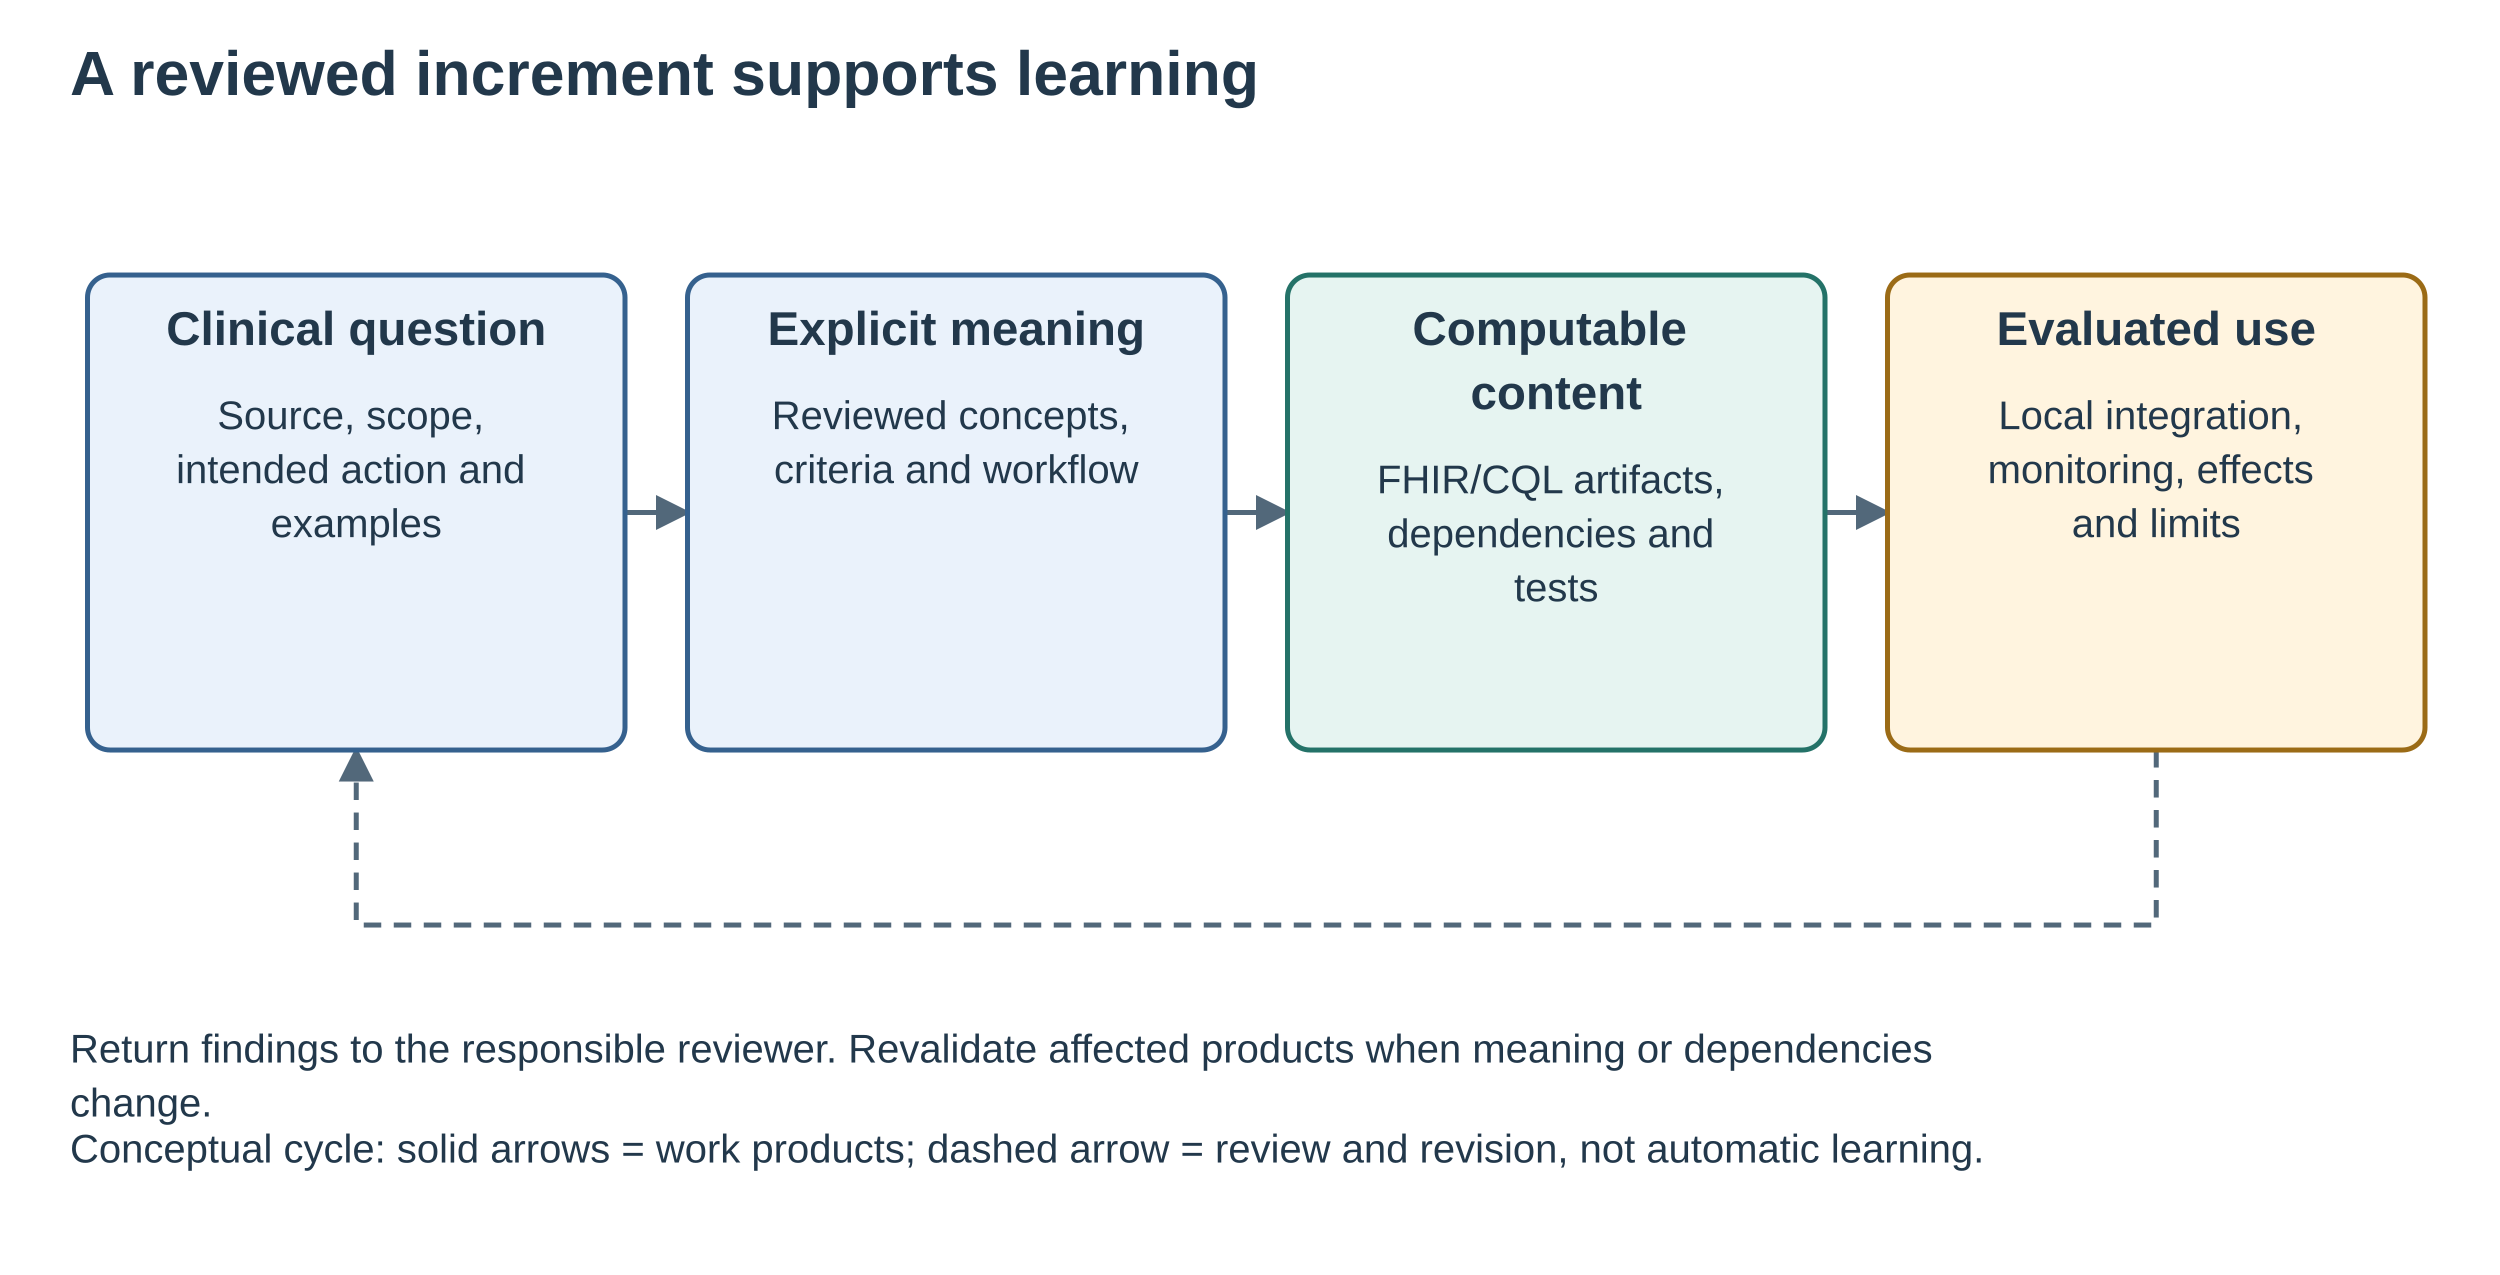
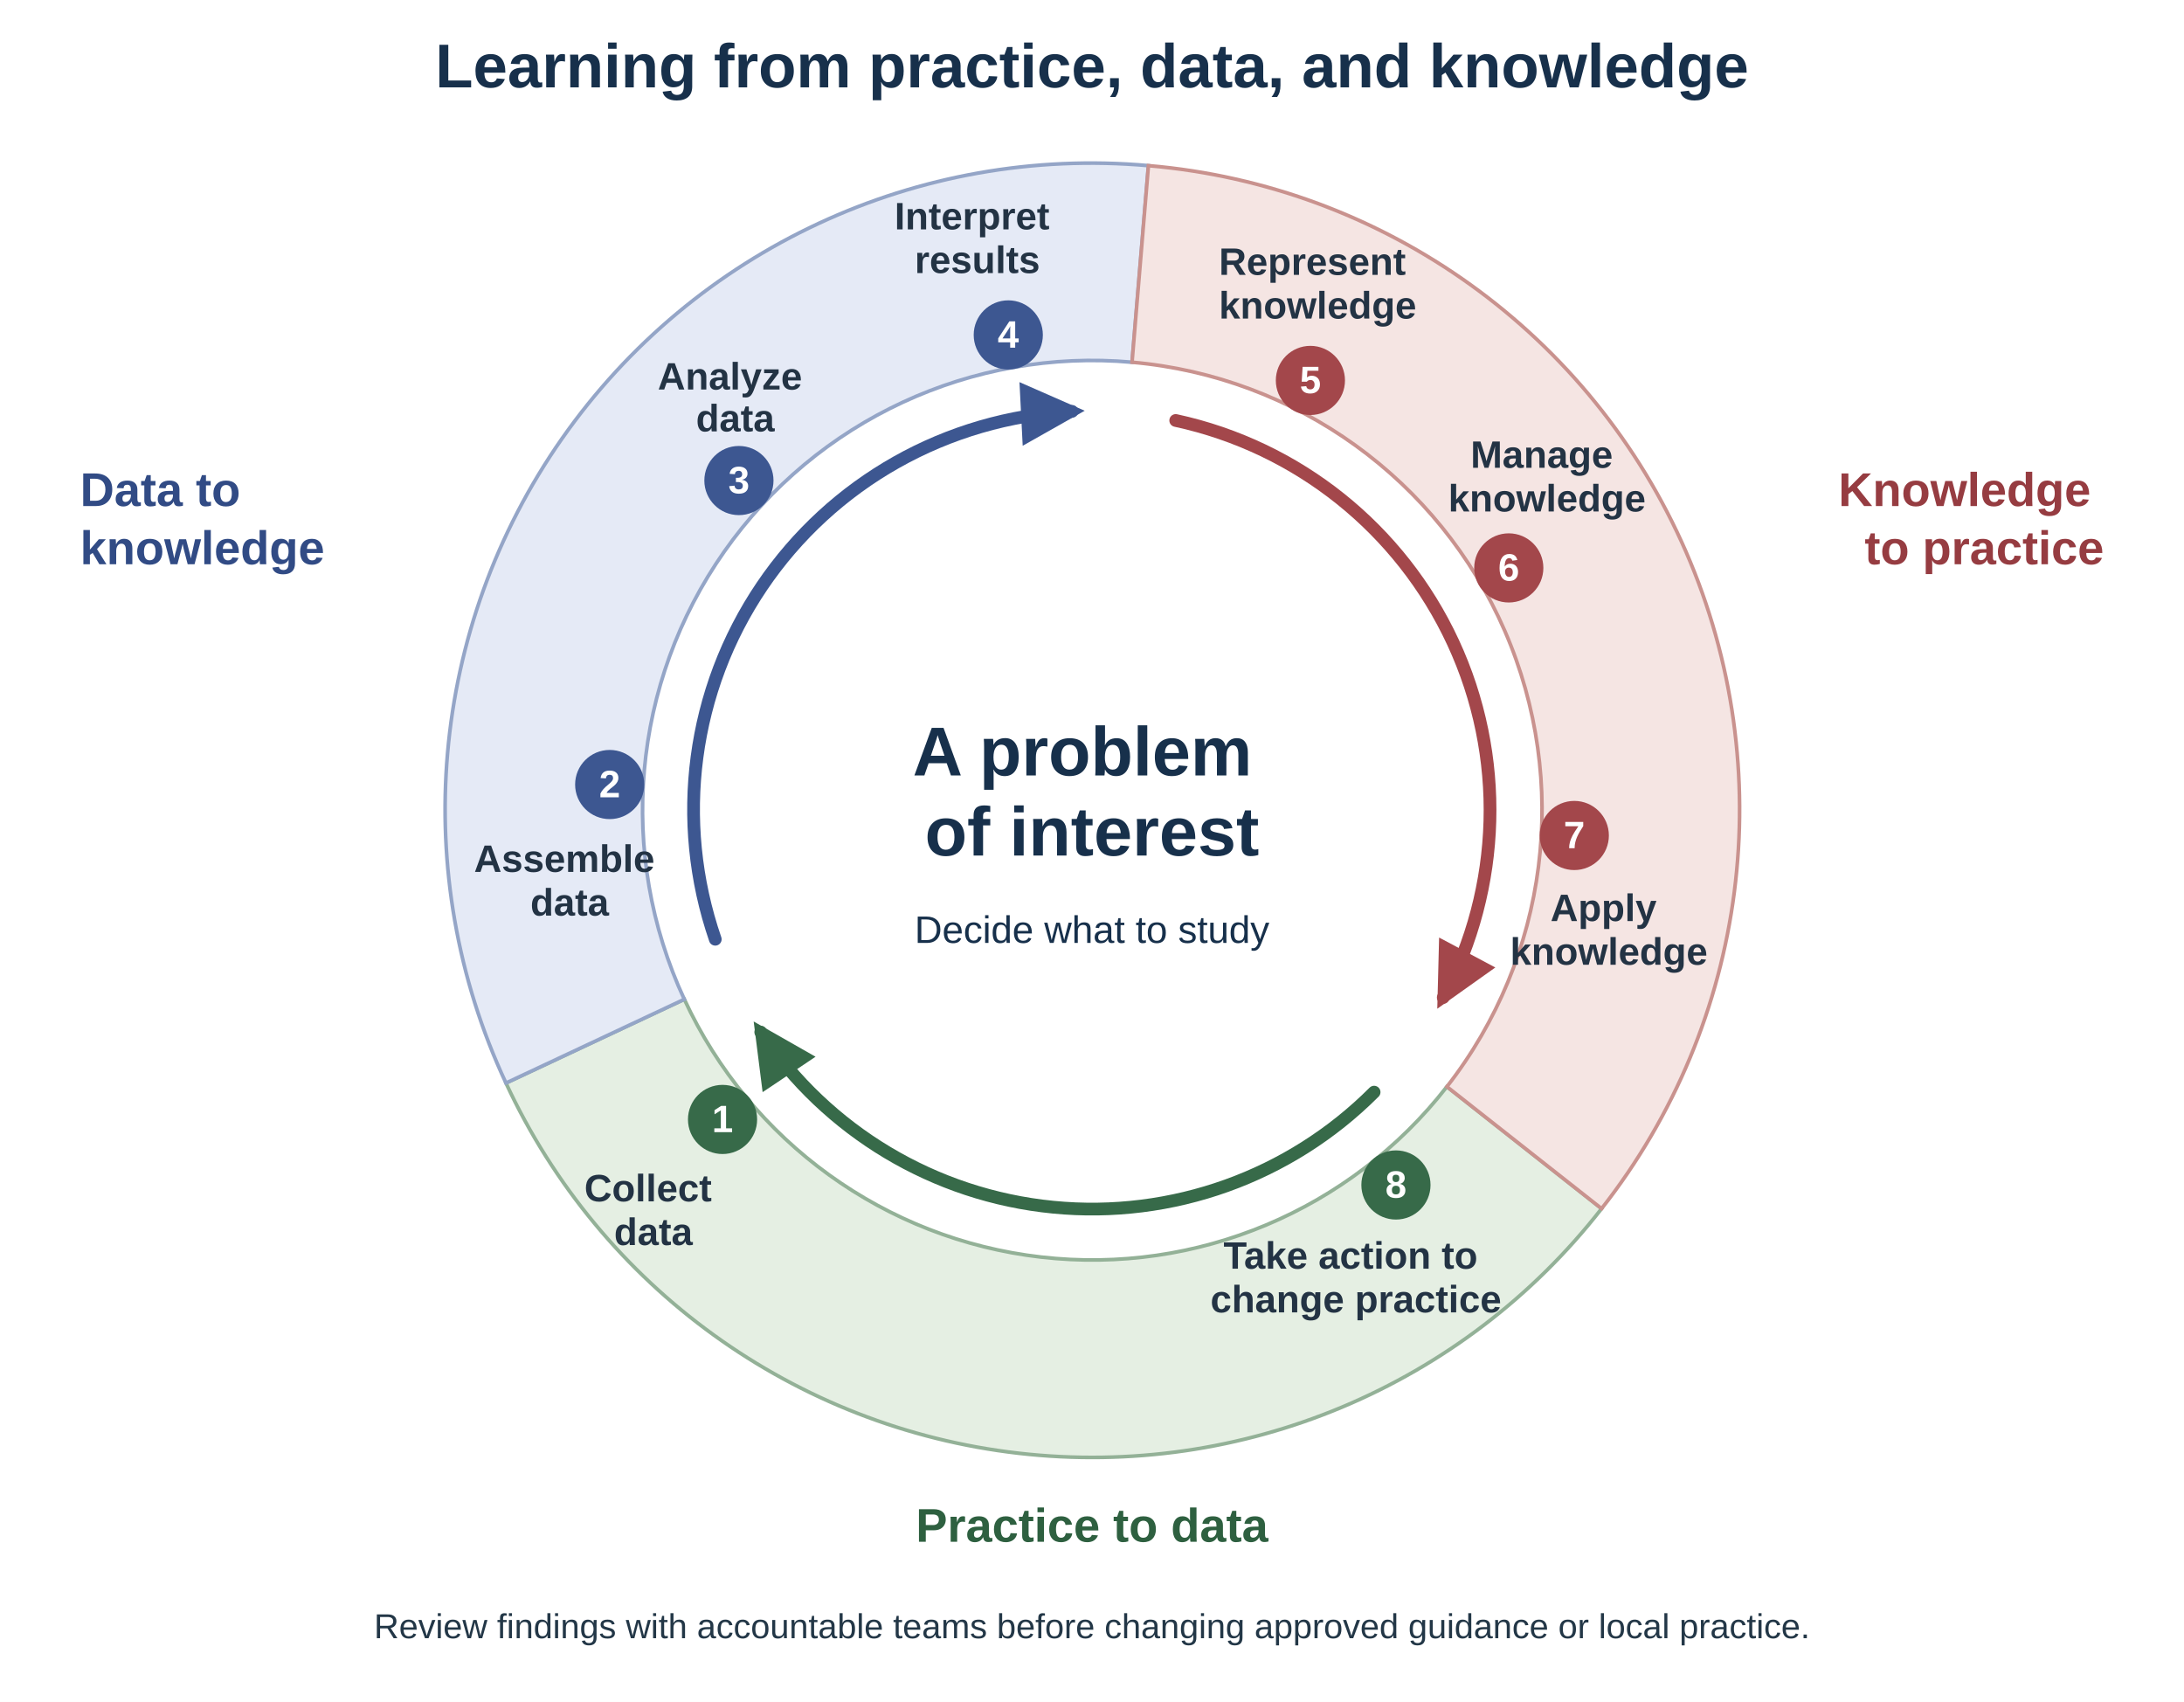
- <svg xmlns="http://www.w3.org/2000/svg" width="1000" height="510" viewBox="0 0 1000 510" role="img" aria-labelledby="title description">
+ <svg xmlns="http://www.w3.org/2000/svg" width="1200" height="935" viewBox="0 0 1200 935" role="img" aria-labelledby="title desc" font-family="Arial, Helvetica, sans-serif">
  <defs>
-     <marker id="arrow" viewBox="0 0 10 10" refX="9" refY="5" markerWidth="7" markerHeight="7" orient="auto-start-reverse">
-       <path d="M 0 0 L 10 5 L 0 10 z" fill="#52687a" />
+     <marker id="green-arrow" viewBox="0 0 10 10" refX="8" refY="5" markerWidth="5" markerHeight="5" orient="auto">
+       <path d="M 0 0 L 10 5 L 0 10 Z" fill="#376a49" />
+     </marker>
+     <marker id="blue-arrow" viewBox="0 0 10 10" refX="8" refY="5" markerWidth="5" markerHeight="5" orient="auto">
+       <path d="M 0 0 L 10 5 L 0 10 Z" fill="#3d5791" />
+     </marker>
+     <marker id="red-arrow" viewBox="0 0 10 10" refX="8" refY="5" markerWidth="5" markerHeight="5" orient="auto">
+       <path d="M 0 0 L 10 5 L 0 10 Z" fill="#a3474b" />
    </marker>
  </defs>
-   <rect width="100%" height="100%" fill="#fff" />
-   <g font-family="Arial, Helvetica, sans-serif">
-     <text x="28" y="38" font-size="25" font-weight="700" text-anchor="start" fill="#22384b">
-       <tspan x="28" dy="0">A reviewed increment supports learning</tspan>
+   <rect width="1200" height="935" fill="#fff" />
+   <text x="600" y="48" text-anchor="middle" font-size="34" font-weight="700" fill="#17304b">Learning from practice, data, and knowledge</text>
+   <g id="learning-flows" stroke-width="2">
+     <path id="practice-to-data" d="M 880 664 A 355 355 0 0 1 278 595 L 376 549 A 247 247 0 0 0 795 597 Z" fill="#e5efe3" stroke="#93b197" />
+     <path id="data-to-knowledge" d="M 278 595 A 355 355 0 0 1 631 91 L 622 199 A 247 247 0 0 0 376 549 Z" fill="#e5eaf6" stroke="#94a5c7" />
+     <path id="knowledge-to-practice" d="M 631 91 A 355 355 0 0 1 880 664 L 795 597 A 247 247 0 0 0 622 199 Z" fill="#f5e5e3" stroke="#c9928e" />
+   </g>
+   <g id="clockwise-direction" fill="none" stroke-width="7" stroke-linecap="round">
+     <path d="M 755 600 A 219 219 0 0 1 418 567" stroke="#376a49" marker-end="url(#green-arrow)" />
+     <path d="M 393 516 A 219 219 0 0 1 589 226" stroke="#3d5791" marker-end="url(#blue-arrow)" />
+     <path d="M 646 231 A 219 219 0 0 1 793 548" stroke="#a3474b" marker-end="url(#red-arrow)" />
+   </g>
+   <g id="flow-labels" font-size="26" font-weight="700">
+     <text x="44" y="278" fill="#314b85">
+       <tspan x="44">Data to</tspan>
+       <tspan x="44" dy="32">knowledge</tspan>
    </text>
-     <polyline points="250,205.0 275,205.0" fill="none" stroke="#52687a" stroke-width="2" stroke-linejoin="round" marker-end="url(#arrow)" />
-     <polyline points="490,205.0 515,205.0" fill="none" stroke="#52687a" stroke-width="2" stroke-linejoin="round" marker-end="url(#arrow)" />
-     <polyline points="730,205.0 755,205.0" fill="none" stroke="#52687a" stroke-width="2" stroke-linejoin="round" marker-end="url(#arrow)" />
-     <polyline points="862.5,300 862.5,370 142.5,370 142.5,300" fill="none" stroke="#52687a" stroke-width="2" stroke-linejoin="round" stroke-dasharray="7 5" marker-end="url(#arrow)" />
-     <rect x="35" y="110" width="215" height="190" rx="9" fill="#eaf2fb" stroke="#35618e" stroke-width="2" />
-     <text x="142.5" y="138" font-size="19" font-weight="700" text-anchor="middle" fill="#22384b">
-       <tspan x="142.5" dy="0">Clinical question</tspan>
+     <text x="1156" y="278" fill="#963c41" text-anchor="end">
+       <tspan x="1156">Knowledge</tspan>
+       <tspan x="1156" dy="32">to practice</tspan>
    </text>
-     <text x="142.5" y="171.65" font-size="16" font-weight="400" text-anchor="middle" fill="#22384b">
-       <tspan x="142.5" dy="0">Source, scope,</tspan>
-       <tspan x="142.5" dy="21.6">intended action and</tspan>
-       <tspan x="142.5" dy="21.6">examples</tspan>
+     <text x="600" y="847" fill="#2e6040" text-anchor="middle">Practice to data</text>
+   </g>
+   <g id="numbered-learning-activities" text-anchor="middle" fill="#233344" font-weight="700" font-size="21">
+     <g id="collect-data">
+       <circle cx="397" cy="615" r="19" fill="#376a49" />
+       <text x="397" y="622" fill="#fff">1</text>
+       <text x="359" y="660">
+         <tspan x="359">Collect</tspan>
+         <tspan x="359" dy="24">data</tspan>
+       </text>
+     </g>
+     <g id="assemble-data">
+       <circle cx="335" cy="431" r="19" fill="#3d5791" />
+       <text x="335" y="438" fill="#fff">2</text>
+       <text x="313" y="479">
+         <tspan x="313">Assemble</tspan>
+         <tspan x="313" dy="24">data</tspan>
+       </text>
+     </g>
+     <g id="analyze-data">
+       <circle cx="406" cy="264" r="19" fill="#3d5791" />
+       <text x="406" y="271" fill="#fff">3</text>
+       <text x="404" y="214">
+         <tspan x="404">Analyze</tspan>
+         <tspan x="404" dy="23">data</tspan>
+       </text>
+     </g>
+     <g id="interpret-results">
+       <circle cx="554" cy="184" r="19" fill="#3d5791" />
+       <text x="554" y="191" fill="#fff">4</text>
+       <text x="537" y="126">
+         <tspan x="537">Interpret</tspan>
+         <tspan x="537" dy="24">results</tspan>
+       </text>
+     </g>
+     <g id="represent-knowledge">
+       <circle cx="720" cy="209" r="19" fill="#a3474b" />
+       <text x="720" y="216" fill="#fff">5</text>
+       <text x="724" y="151">
+         <tspan x="724">Represent</tspan>
+         <tspan x="724" dy="24">knowledge</tspan>
+       </text>
+     </g>
+     <g id="manage-knowledge">
+       <circle cx="829" cy="312" r="19" fill="#a3474b" />
+       <text x="829" y="319" fill="#fff">6</text>
+       <text x="850" y="257">
+         <tspan x="850">Manage</tspan>
+         <tspan x="850" dy="24">knowledge</tspan>
+       </text>
+     </g>
+     <g id="apply-knowledge">
+       <circle cx="865" cy="459" r="19" fill="#a3474b" />
+       <text x="865" y="466" fill="#fff">7</text>
+       <text x="884" y="506">
+         <tspan x="884">Apply</tspan>
+         <tspan x="884" dy="24">knowledge</tspan>
+       </text>
+     </g>
+     <g id="change-practice">
+       <circle cx="767" cy="651" r="19" fill="#376a49" />
+       <text x="767" y="658" fill="#fff">8</text>
+       <text x="745" y="697">
+         <tspan x="745">Take action to</tspan>
+         <tspan x="745" dy="24">change practice</tspan>
+       </text>
+     </g>
+   </g>
+   <g id="problem-of-interest" text-anchor="middle" fill="#17304b">
+     <text x="600" y="426" font-size="38" font-weight="700">
+       <tspan x="600">A problem</tspan>
+       <tspan x="600" dy="44">of interest</tspan>
    </text>
-     <rect x="275" y="110" width="215" height="190" rx="9" fill="#eaf2fb" stroke="#35618e" stroke-width="2" />
-     <text x="382.5" y="138" font-size="19" font-weight="700" text-anchor="middle" fill="#22384b">
-       <tspan x="382.5" dy="0">Explicit meaning</tspan>
-     </text>
-     <text x="382.5" y="171.65" font-size="16" font-weight="400" text-anchor="middle" fill="#22384b">
-       <tspan x="382.5" dy="0">Reviewed concepts,</tspan>
-       <tspan x="382.5" dy="21.6">criteria and workflow</tspan>
-     </text>
-     <rect x="515" y="110" width="215" height="190" rx="9" fill="#e6f4f1" stroke="#247268" stroke-width="2" />
-     <text x="622.5" y="138" font-size="19" font-weight="700" text-anchor="middle" fill="#22384b">
-       <tspan x="622.5" dy="0">Computable</tspan>
-       <tspan x="622.5" dy="25.65">content</tspan>
-     </text>
-     <text x="622.5" y="197.3" font-size="16" font-weight="400" text-anchor="middle" fill="#22384b">
-       <tspan x="622.5" dy="0">FHIR/CQL artifacts,</tspan>
-       <tspan x="622.5" dy="21.6">dependencies and</tspan>
-       <tspan x="622.5" dy="21.6">tests</tspan>
-     </text>
-     <rect x="755" y="110" width="215" height="190" rx="9" fill="#fff4df" stroke="#9b6b16" stroke-width="2" />
-     <text x="862.5" y="138" font-size="19" font-weight="700" text-anchor="middle" fill="#22384b">
-       <tspan x="862.5" dy="0">Evaluated use</tspan>
-     </text>
-     <text x="862.5" y="171.65" font-size="16" font-weight="400" text-anchor="middle" fill="#22384b">
-       <tspan x="862.5" dy="0">Local integration,</tspan>
-       <tspan x="862.5" dy="21.6">monitoring, effects</tspan>
-       <tspan x="862.5" dy="21.6">and limits</tspan>
-     </text>
-     <text x="28" y="425" font-size="16" font-weight="400" text-anchor="start" fill="#22384b">
-       <tspan x="28" dy="0">Return findings to the responsible reviewer. Revalidate affected products when meaning or dependencies</tspan>
-       <tspan x="28" dy="21.6">change.</tspan>
-     </text>
-     <text x="28" y="465" font-size="16" font-weight="400" text-anchor="start" fill="#22384b">
-       <tspan x="28" dy="0">Conceptual cycle: solid arrows = work products; dashed arrow = review and revision, not automatic learning.</tspan>
-     </text>
+     <text x="600" y="518" font-size="21">Decide what to study</text>
  </g>
+   <text id="reviewed-feedback" x="600" y="900" text-anchor="middle" font-size="19" fill="#233747">Review findings with accountable teams before changing approved guidance or local practice.</text>
</svg>
